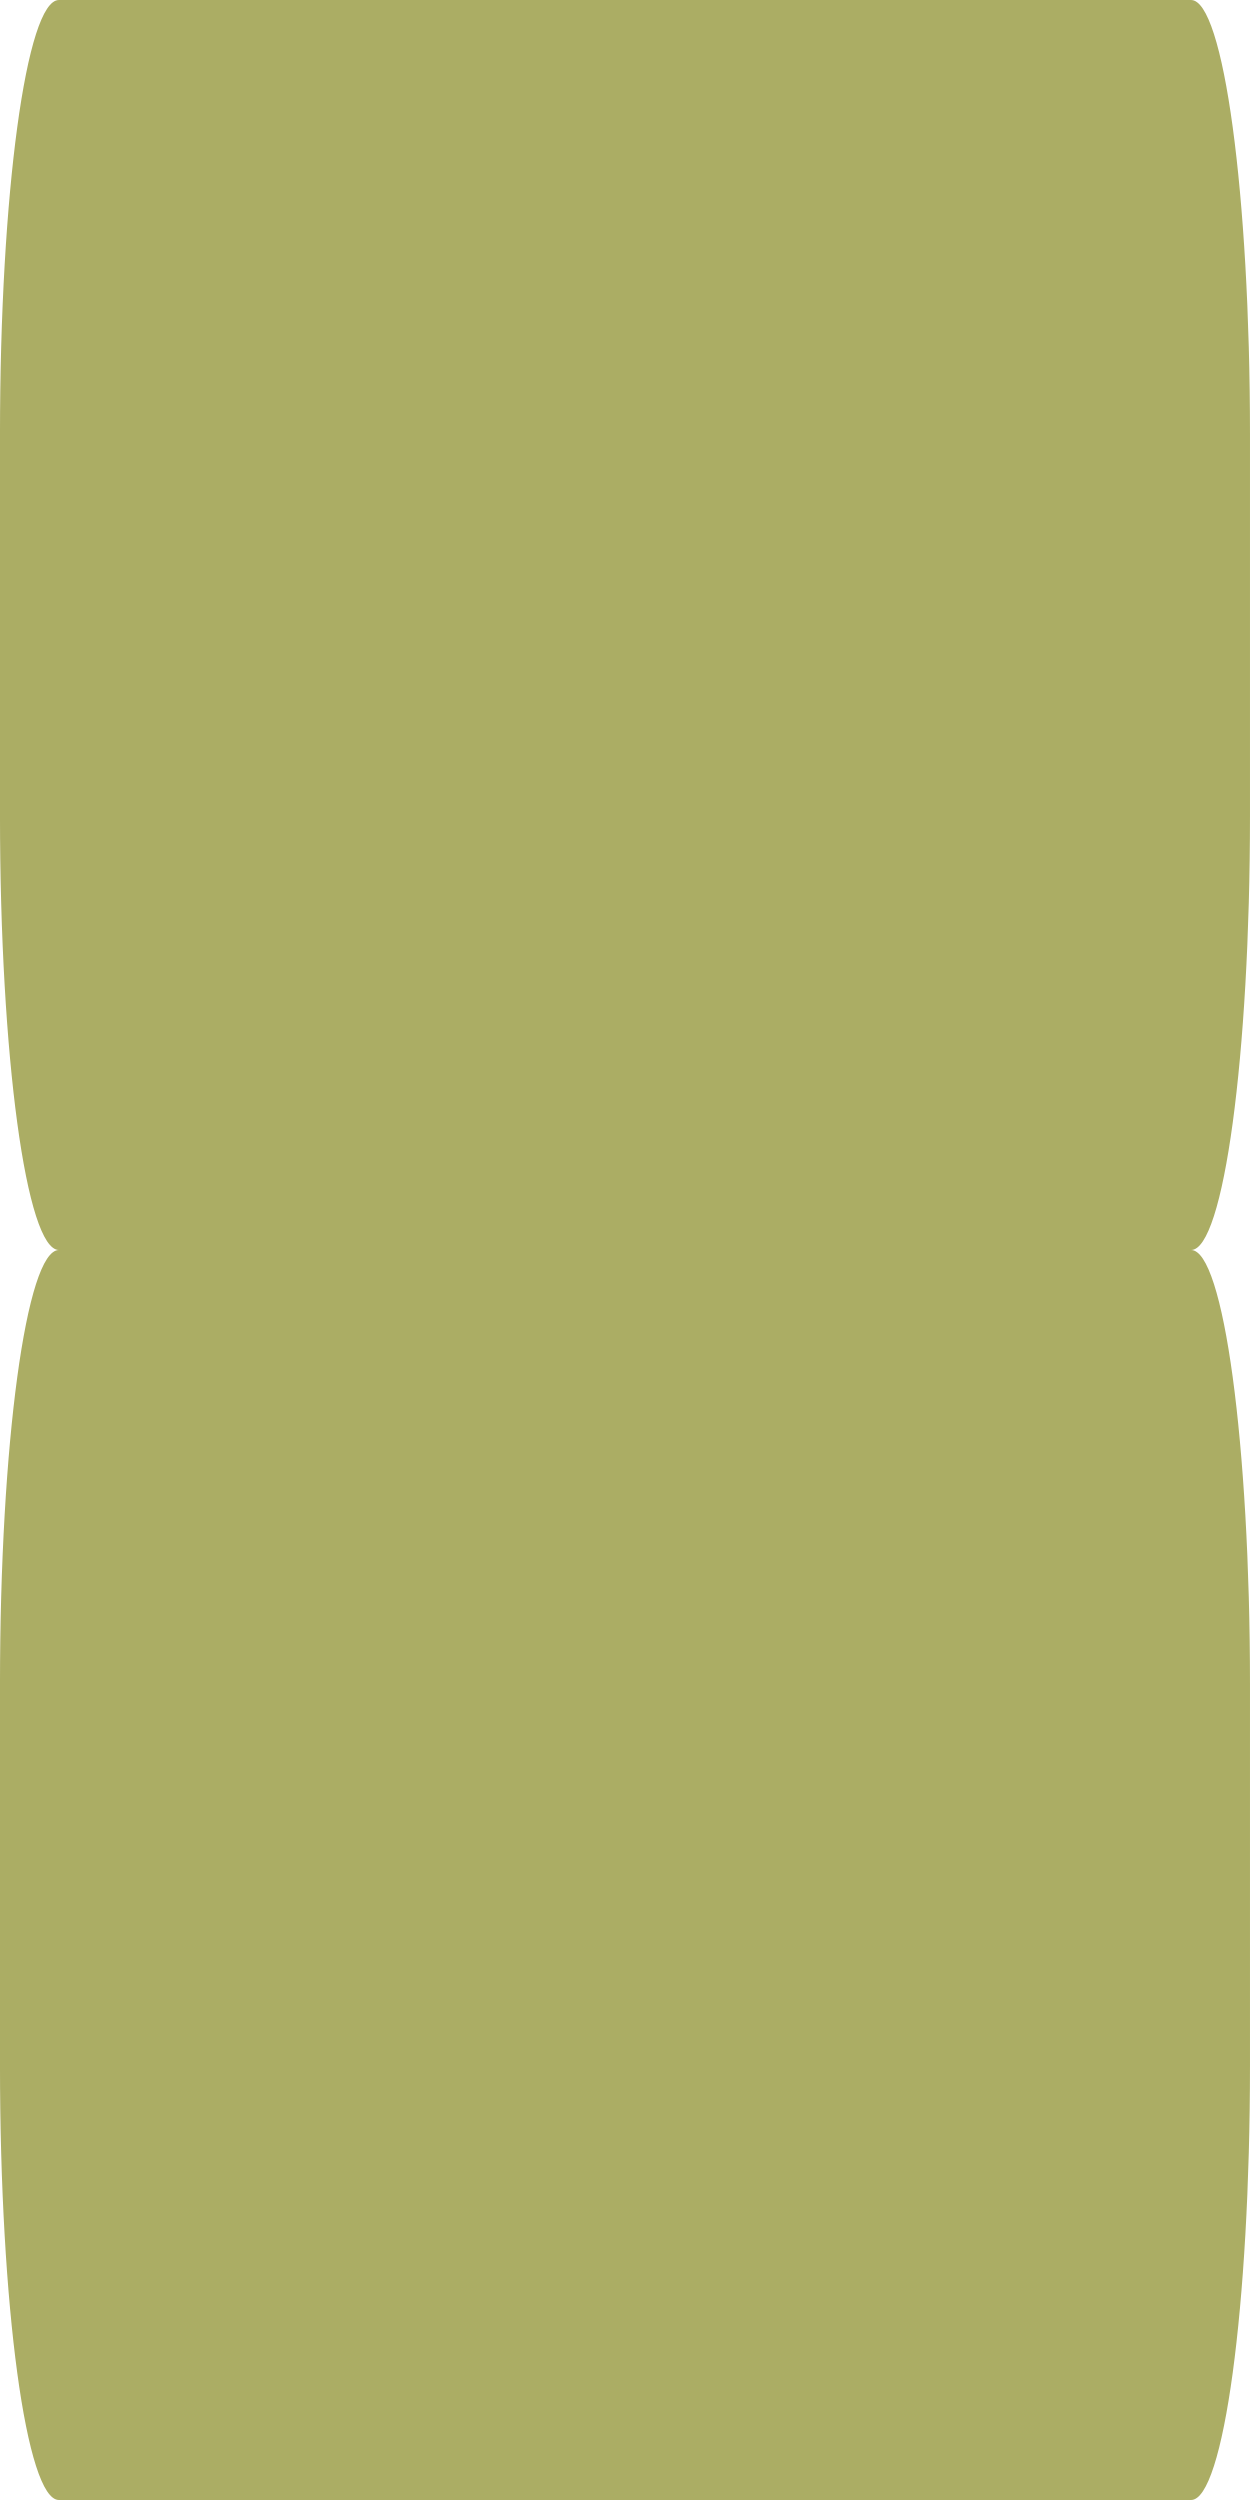
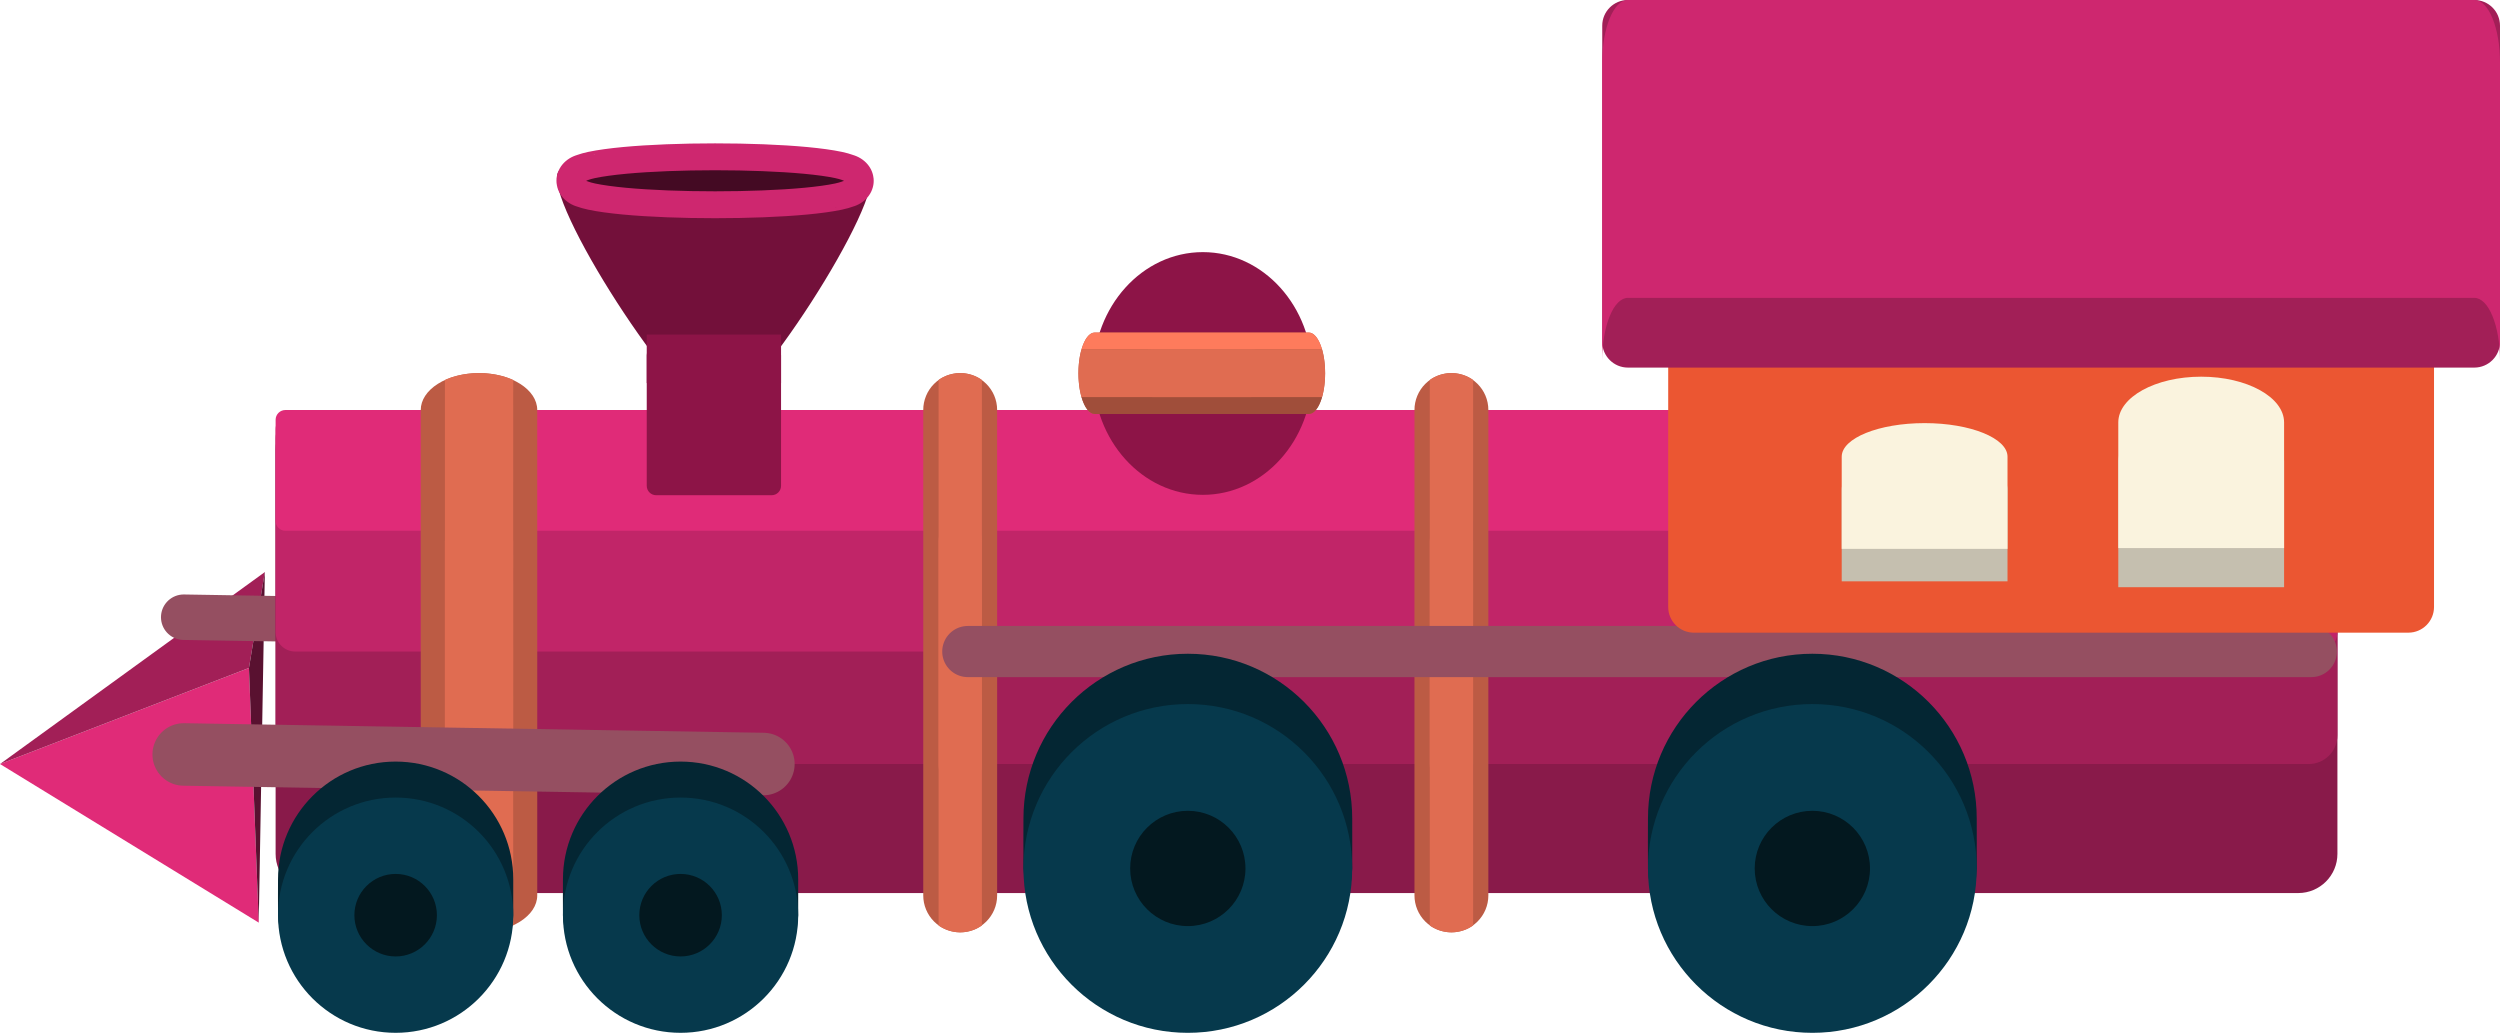
- <svg xmlns="http://www.w3.org/2000/svg" width="80" height="160" viewBox="0 0 21.167 42.333" version="1.1" id="svg1">
-   <defs id="defs1">
-     </defs>
-   <g id="layer5" style="display:inline" transform="translate(-147.4892,-176.5804)" />
-   <g id="layer6" style="display:inline" transform="translate(-147.4892,-176.5804)" />
-   <g id="layer8" transform="translate(-147.4892,-176.5804)" />
-   <g id="layer9" transform="translate(-147.4892,-176.5804)">
-     <rect style="fill:#abad64;stroke:#000000;stroke-width:0;stroke-linecap:round;stroke-linejoin:round;stroke-dasharray:none;stroke-opacity:0;paint-order:fill markers stroke" id="rect4" width="21.167" height="21.167" x="147.489" y="197.747" rx="0.998" ry="7.355" />
-     <rect style="fill:#abad64;stroke:#000000;stroke-width:0;stroke-linecap:round;stroke-linejoin:round;stroke-dasharray:none;stroke-opacity:0;paint-order:fill markers stroke" id="rect4-1" width="21.167" height="21.167" x="147.489" y="176.58" rx="0.998" ry="7.355" />
+ <svg xmlns="http://www.w3.org/2000/svg" width="131.963mm" height="54.518mm" viewBox="0 0 131.963 54.518" version="1.1" id="svg1">
+   <defs id="defs1" />
+   <g id="layer1" transform="translate(-55.5625,-109.0083)">
+     <g id="layer2" transform="matrix(-1,0,0,1,103.8177,1.17064)">
+       <path id="path37" style="fill:#e02b78;fill-opacity:1;stroke:#954f61;stroke-width:0;stroke-linecap:round;stroke-linejoin:round;stroke-dasharray:none;stroke-opacity:1;paint-order:stroke fill markers" d="m 48.255,148.167 -13.141,-5.072 -0.517,13.444 z" />
+       <path id="path38" style="fill:#a21f57;fill-opacity:1;stroke:#954f61;stroke-width:0;stroke-linecap:round;stroke-linejoin:round;stroke-dasharray:none;stroke-opacity:1;paint-order:stroke fill markers" d="m 34.275,138.034 0.839,5.061 13.141,5.072 z" />
+       <path style="fill:#591130;fill-opacity:1;stroke:#954f61;stroke-width:0;stroke-linecap:round;stroke-linejoin:round;stroke-dasharray:none;stroke-opacity:1;paint-order:stroke fill markers" d="m 34.275,138.034 0.322,18.504 0.517,-13.444 z" id="path39" />
+       <path style="fill:#903957;fill-opacity:1;stroke:#954f61;stroke-width:2.4;stroke-linecap:round;stroke-linejoin:round;stroke-dasharray:none;stroke-opacity:1;paint-order:stroke fill markers" d="M 7.96,140.922 38.558,140.417" id="path40" />
+       <rect style="fill:#891a4a;fill-opacity:1;stroke:#000000;stroke-width:0;stroke-linecap:round;stroke-linejoin:round;stroke-dasharray:none;stroke-opacity:0;paint-order:stroke fill markers" id="rect11" width="108.833" height="25.498" x="-75.126" y="129.48" ry="2.069" />
+       <rect style="fill:#a21f57;fill-opacity:1;stroke:#000000;stroke-width:0;stroke-linecap:round;stroke-linejoin:round;stroke-dasharray:none;stroke-opacity:0;paint-order:stroke fill markers" id="rect35" width="108.833" height="18.687" x="-75.126" y="129.48" ry="1.516" />
+       <rect style="fill:#c12568;fill-opacity:1;stroke:#000000;stroke-width:0;stroke-linecap:round;stroke-linejoin:round;stroke-dasharray:none;stroke-opacity:0;paint-order:stroke fill markers" id="rect36" width="108.833" height="12.749" x="-75.126" y="129.48" ry="1.035" />
+       <rect style="fill:#e02b78;fill-opacity:1;stroke:#000000;stroke-width:0;stroke-linecap:round;stroke-linejoin:round;stroke-dasharray:none;stroke-opacity:0;paint-order:stroke fill markers" id="rect37" width="108.833" height="6.374" x="-75.126" y="129.48" ry="0.517" />
+       <g id="path28" style="opacity:1">
+         <path style="baseline-shift:baseline;display:inline;overflow:visible;vector-effect:none;fill:#bc5b44;stroke-linecap:round;stroke-linejoin:round;paint-order:stroke fill markers;enable-background:accumulate;stop-color:#000000;stop-opacity:1" d="m -28.359,127.529 a 1.95,1.95 0 0 0 -1.949,1.951 v 25.621 a 1.95,1.95 0 0 0 1.949,1.951 1.95,1.95 0 0 0 1.951,-1.951 v -25.621 a 1.95,1.95 0 0 0 -1.951,-1.951 z" id="path41" />
+         <path style="baseline-shift:baseline;display:inline;overflow:visible;vector-effect:none;fill:#e06c51;fill-opacity:1;stroke-width:1;stroke-linecap:round;stroke-linejoin:round;paint-order:stroke fill markers;enable-background:accumulate;stop-color:#000000;stop-opacity:1" d="m -28.359,127.532 c -0.7,-0.001 -1.145,0.365 -1.145,0.365 l 0.004,20.256 c -3.77e-4,0.802 0.511,1.452 1.141,1.453 0.631,4.8e-4 1.143,-0.65 1.142,-1.453 v -20.257 c 0,0 -0.443,-0.362 -1.142,-0.364 z" id="path47" />
+         <path style="baseline-shift:baseline;display:inline;overflow:visible;vector-effect:none;fill:#e06c51;fill-opacity:1;stroke-width:1;stroke-linecap:round;stroke-linejoin:round;paint-order:stroke fill markers;enable-background:accumulate;stop-color:#000000;stop-opacity:1" d="m -28.359,157.051 c -0.7,10e-4 -1.145,-0.365 -1.145,-0.365 l 0.004,-20.256 c -3.77e-4,-0.802 0.511,-1.452 1.141,-1.453 0.631,-4.8e-4 1.143,0.65 1.142,1.453 v 20.257 c 0,0 -0.443,0.362 -1.142,0.364 z" id="path48" />
+       </g>
+       <g id="g51" style="opacity:1" transform="translate(25.92917)">
+         <path style="baseline-shift:baseline;display:inline;overflow:visible;vector-effect:none;fill:#bc5b44;stroke-linecap:round;stroke-linejoin:round;paint-order:stroke fill markers;enable-background:accumulate;stop-color:#000000;stop-opacity:1" d="m -28.359,127.529 a 1.95,1.95 0 0 0 -1.949,1.951 v 25.621 a 1.95,1.95 0 0 0 1.949,1.951 1.95,1.95 0 0 0 1.951,-1.951 v -25.621 a 1.95,1.95 0 0 0 -1.951,-1.951 z" id="path49" />
+         <path style="baseline-shift:baseline;display:inline;overflow:visible;vector-effect:none;fill:#e06c51;fill-opacity:1;stroke-width:1;stroke-linecap:round;stroke-linejoin:round;paint-order:stroke fill markers;enable-background:accumulate;stop-color:#000000;stop-opacity:1" d="m -28.359,127.532 c -0.7,-0.001 -1.145,0.365 -1.145,0.365 l 0.004,20.256 c -3.77e-4,0.802 0.511,1.452 1.141,1.453 0.631,4.8e-4 1.143,-0.65 1.142,-1.453 v -20.257 c 0,0 -0.443,-0.362 -1.142,-0.364 z" id="path50" />
+         <path style="baseline-shift:baseline;display:inline;overflow:visible;vector-effect:none;fill:#e06c51;fill-opacity:1;stroke-width:1;stroke-linecap:round;stroke-linejoin:round;paint-order:stroke fill markers;enable-background:accumulate;stop-color:#000000;stop-opacity:1" d="m -28.359,157.051 c -0.7,10e-4 -1.145,-0.365 -1.145,-0.365 l 0.004,-20.256 c -3.77e-4,-0.802 0.511,-1.452 1.141,-1.453 0.631,-4.8e-4 1.143,0.65 1.142,1.453 v 20.257 c 0,0 -0.443,0.362 -1.142,0.364 z" id="path51" />
+       </g>
+       <path style="fill:#903957;fill-opacity:1;stroke:#954f61;stroke-width:2.7;stroke-linecap:round;stroke-linejoin:round;stroke-dasharray:none;stroke-opacity:1;paint-order:stroke fill markers" d="M -73.748,142.229 H -2.83" id="path26" />
+       <g id="g54" style="opacity:1;stroke-width:0.796" transform="matrix(1.576598,0,0,1,67.68057,0)">
+         <path style="baseline-shift:baseline;display:inline;overflow:visible;vector-effect:none;fill:#bc5b44;stroke-width:0.796;stroke-linecap:round;stroke-linejoin:round;paint-order:stroke fill markers;enable-background:accumulate;stop-color:#000000;stop-opacity:1" d="m -28.359,127.529 a 1.95,1.95 0 0 0 -1.949,1.951 v 25.621 a 1.95,1.95 0 0 0 1.949,1.951 1.95,1.95 0 0 0 1.951,-1.951 v -25.621 a 1.95,1.95 0 0 0 -1.951,-1.951 z" id="path52" />
+         <path style="baseline-shift:baseline;display:inline;overflow:visible;vector-effect:none;fill:#e06c51;fill-opacity:1;stroke-width:0.796;stroke-linecap:round;stroke-linejoin:round;paint-order:stroke fill markers;enable-background:accumulate;stop-color:#000000;stop-opacity:1" d="m -28.359,127.532 c -0.7,-0.001 -1.145,0.365 -1.145,0.365 l 0.004,20.256 c -3.77e-4,0.802 0.511,1.452 1.141,1.453 0.631,4.8e-4 1.143,-0.65 1.142,-1.453 v -20.257 c 0,0 -0.443,-0.362 -1.142,-0.364 z" id="path53" />
+         <path style="baseline-shift:baseline;display:inline;overflow:visible;vector-effect:none;fill:#e06c51;fill-opacity:1;stroke-width:0.796;stroke-linecap:round;stroke-linejoin:round;paint-order:stroke fill markers;enable-background:accumulate;stop-color:#000000;stop-opacity:1" d="m -28.359,157.051 c -0.7,10e-4 -1.145,-0.365 -1.145,-0.365 l 0.004,-20.256 c -3.77e-4,-0.802 0.511,-1.452 1.141,-1.453 0.631,-4.8e-4 1.143,0.65 1.142,1.453 v 20.257 c 0,0 -0.443,0.362 -1.142,0.364 z" id="path54" />
+       </g>
+       <path style="fill:#903957;fill-opacity:1;stroke:#954f61;stroke-width:3.3;stroke-linecap:round;stroke-linejoin:round;stroke-dasharray:none;stroke-opacity:1;paint-order:stroke fill markers" d="M 7.96,148.167 38.558,147.662" id="path25" />
+       <path id="path5" style="fill:#042633;stroke:#000000;stroke-width:0;stroke-linecap:round;stroke-linejoin:round;stroke-opacity:0.427;paint-order:stroke fill markers" d="m -38.733,151.039 c 0,0 0.009,2.481 0,2.639 -0.247,4.579 -4.044,6.053 -8.677,6.053 -4.659,0 -8.469,-1.437 -8.677,-6.053 -0.006,-0.132 2e-6,-2.506 2e-6,-2.639 -3e-6,-4.801 3.885,-8.693 8.677,-8.693 4.792,0 8.677,3.892 8.677,8.693 z" />
+       <circle style="fill:#06394c;fill-opacity:1;stroke:#000000;stroke-width:0;stroke-linecap:round;stroke-linejoin:round;stroke-dasharray:none;stroke-opacity:0.427;paint-order:stroke fill markers" id="circle5" cx="-47.41" cy="153.679" r="8.677" />
+       <circle style="fill:#03181f;fill-opacity:1;stroke:#000000;stroke-width:0;stroke-linecap:round;stroke-linejoin:round;stroke-dasharray:none;stroke-opacity:0;paint-order:stroke fill markers" id="circle6" cx="-47.41" cy="153.679" r="3.043" />
+       <path id="path6" style="fill:#042633;stroke:#000000;stroke-width:0;stroke-linecap:round;stroke-linejoin:round;stroke-opacity:0.427;paint-order:stroke fill markers" d="m 18.54,154.258 c 0,0 0.006,1.776 0,1.889 -0.177,3.277 -2.894,4.332 -6.209,4.332 -3.334,0 -6.06,-1.029 -6.209,-4.332 -0.004,-0.095 2e-6,-1.793 2e-6,-1.889 -2e-6,-3.435 2.78,-6.22 6.209,-6.22 3.429,0 6.209,2.785 6.209,6.22 z" />
+       <circle style="fill:#06394c;fill-opacity:1;stroke:#000000;stroke-width:0;stroke-linecap:round;stroke-linejoin:round;stroke-dasharray:none;stroke-opacity:0.427;paint-order:stroke fill markers" id="circle7" cx="12.331" cy="156.146" r="6.209" />
+       <circle style="fill:#03181f;fill-opacity:1;stroke:#000000;stroke-width:0;stroke-linecap:round;stroke-linejoin:round;stroke-dasharray:none;stroke-opacity:0;paint-order:stroke fill markers" id="circle8" cx="12.331" cy="156.146" r="2.178" />
+       <path id="path10" style="fill:#042633;stroke:#000000;stroke-width:0;stroke-linecap:round;stroke-linejoin:round;stroke-opacity:0.427;paint-order:stroke fill markers" d="m 33.58,154.258 c 0,0 0.006,1.776 0,1.889 -0.177,3.277 -2.894,4.332 -6.209,4.332 -3.334,0 -6.06,-1.029 -6.209,-4.332 -0.004,-0.095 2e-6,-1.793 2e-6,-1.889 -2e-6,-3.435 2.78,-6.22 6.209,-6.22 3.429,0 6.209,2.785 6.209,6.22 z" />
+       <circle style="fill:#06394c;fill-opacity:1;stroke:#000000;stroke-width:0;stroke-linecap:round;stroke-linejoin:round;stroke-dasharray:none;stroke-opacity:0.427;paint-order:stroke fill markers" id="circle10" cx="27.371" cy="156.146" r="6.209" />
+       <circle style="fill:#03181f;fill-opacity:1;stroke:#000000;stroke-width:0;stroke-linecap:round;stroke-linejoin:round;stroke-dasharray:none;stroke-opacity:0;paint-order:stroke fill markers" id="circle11" cx="27.371" cy="156.146" r="2.178" />
+       <path id="circle4" style="fill:#042633;stroke:#000000;stroke-width:0;stroke-linecap:round;stroke-linejoin:round;stroke-opacity:0.427;paint-order:stroke fill markers" d="m -5.768,151.039 c 0,0 0.009,2.481 0,2.639 -0.247,4.579 -4.044,6.053 -8.677,6.053 -4.659,0 -8.469,-1.437 -8.677,-6.053 -0.006,-0.132 3e-6,-2.506 3e-6,-2.639 -4e-6,-4.801 3.885,-8.693 8.677,-8.693 4.792,0 8.677,3.892 8.677,8.693 z" />
+       <circle style="fill:#06394c;fill-opacity:1;stroke:#000000;stroke-width:0;stroke-linecap:round;stroke-linejoin:round;stroke-dasharray:none;stroke-opacity:0.427;paint-order:stroke fill markers" id="path2" cx="-14.444" cy="153.679" r="8.677" />
+       <circle style="fill:#03181f;fill-opacity:1;stroke:#000000;stroke-width:0;stroke-linecap:round;stroke-linejoin:round;stroke-dasharray:none;stroke-opacity:0;paint-order:stroke fill markers" id="circle2" cx="-14.444" cy="153.679" r="3.043" />
+       <rect style="fill:#eb5632;fill-opacity:1;stroke:#bc5b44;stroke-width:0;stroke-linecap:round;stroke-linejoin:round;stroke-dasharray:none;stroke-opacity:1;paint-order:stroke fill markers" id="rect12" width="40.424" height="19.403" x="-80.225" y="121.83" ry="1.356" />
+       <rect style="fill:#a21f57;fill-opacity:1;stroke:#000000;stroke-width:0;stroke-linecap:round;stroke-linejoin:round;stroke-dasharray:none;stroke-opacity:0;paint-order:stroke fill markers" id="rect13" width="47.389" height="19.403" x="-83.708" y="107.838" ry="1.356" />
+       <path d="m -82.352,107.838 c -0.751,0 -1.356,1.47 -1.356,3.296 v 15.722 c 0,-1.826 0.605,-3.296 1.356,-3.296 h 44.677 c 0.751,0 1.356,1.47 1.356,3.296 v -15.722 c 0,-1.826 -0.605,-3.296 -1.356,-3.296 z" style="fill:#ce276f;fill-opacity:1;stroke:#000000;stroke-width:0;stroke-linecap:round;stroke-linejoin:round;stroke-opacity:0;paint-order:stroke fill markers" id="path14" />
+       <ellipse style="fill:#8d1447;fill-opacity:1;stroke:#000000;stroke-width:0;stroke-linecap:round;stroke-linejoin:round;stroke-dasharray:none;stroke-opacity:0;paint-order:stroke fill markers" id="path15" cx="-15.237" cy="127.552" rx="5.784" ry="6.406" />
+       <path id="path16" style="fill:#73103a;stroke:#000000;stroke-width:0;stroke-linecap:round;stroke-linejoin:round;stroke-opacity:0;paint-order:stroke fill markers" d="m 18.78,116.898 c -0.904,-1.402 -15.532,-1.402 -16.436,0 -0.904,1.402 6.41,12.745 8.218,12.745 1.808,0 9.122,-11.343 8.218,-12.745 z" />
+       <path id="path20" style="fill:#440a23;fill-opacity:1;stroke:#ce276f;stroke-width:3.765;stroke-linecap:round;stroke-linejoin:round;stroke-dasharray:none;stroke-opacity:1;paint-order:stroke fill markers" d="m 14.045,113.195 c -2.011,0 -4.024,0.084 -5.586,0.248 -0.781,0.082 -1.452,0.185 -1.932,0.299 -0.389,0.092 -0.512,0.179 -0.539,0.172 -9.207e-4,0.006 -0.003,0.014 -0.004,0.019 7.466e-4,0.005 0.003,0.013 0.004,0.018 0.027,-0.007 0.15,0.08 0.539,0.172 0.479,0.114 1.151,0.217 1.932,0.299 1.562,0.164 3.575,0.248 5.586,0.248 2.011,0 4.024,-0.084 5.586,-0.248 0.781,-0.082 1.452,-0.185 1.932,-0.299 0.389,-0.092 0.512,-0.179 0.539,-0.172 8.24e-4,-0.005 0.003,-0.013 0.004,-0.018 -8.28e-4,-0.005 -0.003,-0.014 -0.004,-0.019 -0.027,0.007 -0.15,-0.08 -0.539,-0.172 -0.479,-0.113 -1.151,-0.217 -1.932,-0.299 -1.562,-0.164 -3.575,-0.248 -5.586,-0.248 z" transform="matrix(0.8420703,0,0,0.7539464,-1.317225,31.48123)" />
+       <path d="m -67.935,129.788 a 4.376,2.415 0 0 0 -4.376,2.415 v 6.63 h 8.752 v -6.63 a 4.376,2.415 0 0 0 -4.376,-2.415 z" style="fill:#c5bfaf;fill-opacity:1;stroke:#eb7255;stroke-width:0;stroke-linecap:round;stroke-linejoin:round;paint-order:stroke fill markers" id="path34" />
+       <path d="m -67.935,127.721 a 4.376,2.415 0 0 0 -4.376,2.415 v 6.63 h 8.752 v -6.63 a 4.376,2.415 0 0 0 -4.376,-2.415 z" style="fill:#faf3de;stroke:#eb7255;stroke-width:0;stroke-linecap:round;stroke-linejoin:round;paint-order:stroke fill markers" id="path32" />
+       <path d="m -53.336,131.887 a 4.376,1.772 0 0 0 -4.376,1.772 v 4.866 h 8.752 v -4.866 a 4.376,1.772 0 0 0 -4.376,-1.772 z" style="fill:#c5bfaf;fill-opacity:1;stroke:#eb7255;stroke-width:0;stroke-linecap:round;stroke-linejoin:round;paint-order:stroke fill markers" id="path33" />
+       <path d="m -53.336,130.172 a 4.376,1.772 0 0 0 -4.376,1.772 v 4.866 h 8.752 v -4.866 a 4.376,1.772 0 0 0 -4.376,-1.772 z" style="fill:#faf3de;stroke:#eb7255;stroke-width:0;stroke-linecap:round;stroke-linejoin:round;paint-order:stroke fill markers" id="path35" />
+       <g id="g57" style="opacity:1;stroke-width:1.434" transform="matrix(0,1.101753,-0.4411048,0,47.58443,158.7844)">
+         <path style="baseline-shift:baseline;display:inline;overflow:visible;vector-effect:none;fill:#bc5b44;stroke-width:1.434;stroke-linecap:round;stroke-linejoin:round;paint-order:stroke fill markers;enable-background:accumulate;stop-color:#000000;stop-opacity:1" d="m -28.359,127.529 a 1.95,1.95 0 0 0 -1.949,1.951 v 25.621 a 1.95,1.95 0 0 0 1.949,1.951 1.95,1.95 0 0 0 1.951,-1.951 v -25.621 a 1.95,1.95 0 0 0 -1.951,-1.951 z" id="path55" />
+         <path d="m -30.309,155.102 a 1.95,1.95 0 0 0 0.804,1.579 l 0.003,-14.39 -0.003,-14.39 a 1.95,1.95 0 0 0 -0.804,1.579 z" style="baseline-shift:baseline;display:inline;overflow:visible;vector-effect:none;fill:#fe7b5c;fill-opacity:1;stroke-linecap:round;stroke-linejoin:round;paint-order:stroke fill markers;enable-background:accumulate;stop-color:#000000;stop-opacity:1" id="path59" />
+         <path d="m -27.217,127.898 v 8.531 c 0,0 0,0.001 0,0.001 v 20.253 a 1.95,1.95 0 0 0 0.809,-1.582 v -25.621 a 1.95,1.95 0 0 0 -0.809,-1.583 z" style="baseline-shift:baseline;display:inline;overflow:visible;vector-effect:none;fill:#a04e3a;fill-opacity:1;stroke-linecap:round;stroke-linejoin:round;paint-order:stroke fill markers;enable-background:accumulate;stop-color:#000000;stop-opacity:1" id="path58" />
+         <path style="baseline-shift:baseline;display:inline;overflow:visible;vector-effect:none;fill:#e06c51;fill-opacity:1;stroke-width:1.434;stroke-linecap:round;stroke-linejoin:round;paint-order:stroke fill markers;enable-background:accumulate;stop-color:#000000;stop-opacity:1" d="m -28.359,127.532 c -0.7,-0.001 -1.145,0.365 -1.145,0.365 l 0.004,20.256 c -3.77e-4,0.802 0.511,1.452 1.141,1.453 0.631,4.8e-4 1.143,-0.65 1.142,-1.453 v -20.257 c 0,0 -0.443,-0.362 -1.142,-0.364 z" id="path56" />
+         <path style="baseline-shift:baseline;display:inline;overflow:visible;vector-effect:none;fill:#e06c51;fill-opacity:1;stroke-width:1.434;stroke-linecap:round;stroke-linejoin:round;paint-order:stroke fill markers;enable-background:accumulate;stop-color:#000000;stop-opacity:1" d="m -28.359,157.051 c -0.7,10e-4 -1.145,-0.365 -1.145,-0.365 l 0.004,-20.256 c -3.77e-4,-0.802 0.511,-1.452 1.141,-1.453 0.631,-4.8e-4 1.143,0.65 1.142,1.453 v 20.257 c 0,0 -0.443,0.362 -1.142,0.364 z" id="path57" />
+       </g>
+       <rect style="fill:#8d1447;fill-opacity:1;stroke:#000000;stroke-width:0;stroke-linecap:round;stroke-linejoin:round;stroke-dasharray:none;stroke-opacity:0;paint-order:stroke fill markers" id="rect15" width="7.09" height="7.878" x="7.027" y="126.1" ry="0.497" />
+       <rect style="fill:#8d1447;fill-opacity:1;stroke:#000000;stroke-width:0;stroke-linecap:round;stroke-linejoin:round;stroke-dasharray:none;stroke-opacity:0;paint-order:stroke fill markers" id="rect59" width="7.09" height="2.561" x="7.027" y="125.498" ry="0" />
+     </g>
  </g>
-   <g id="layer10" transform="translate(-147.4892,-176.5804)" />
-   <g id="layer7" style="display:inline" transform="translate(-147.4892,-176.5804)" />
</svg>
